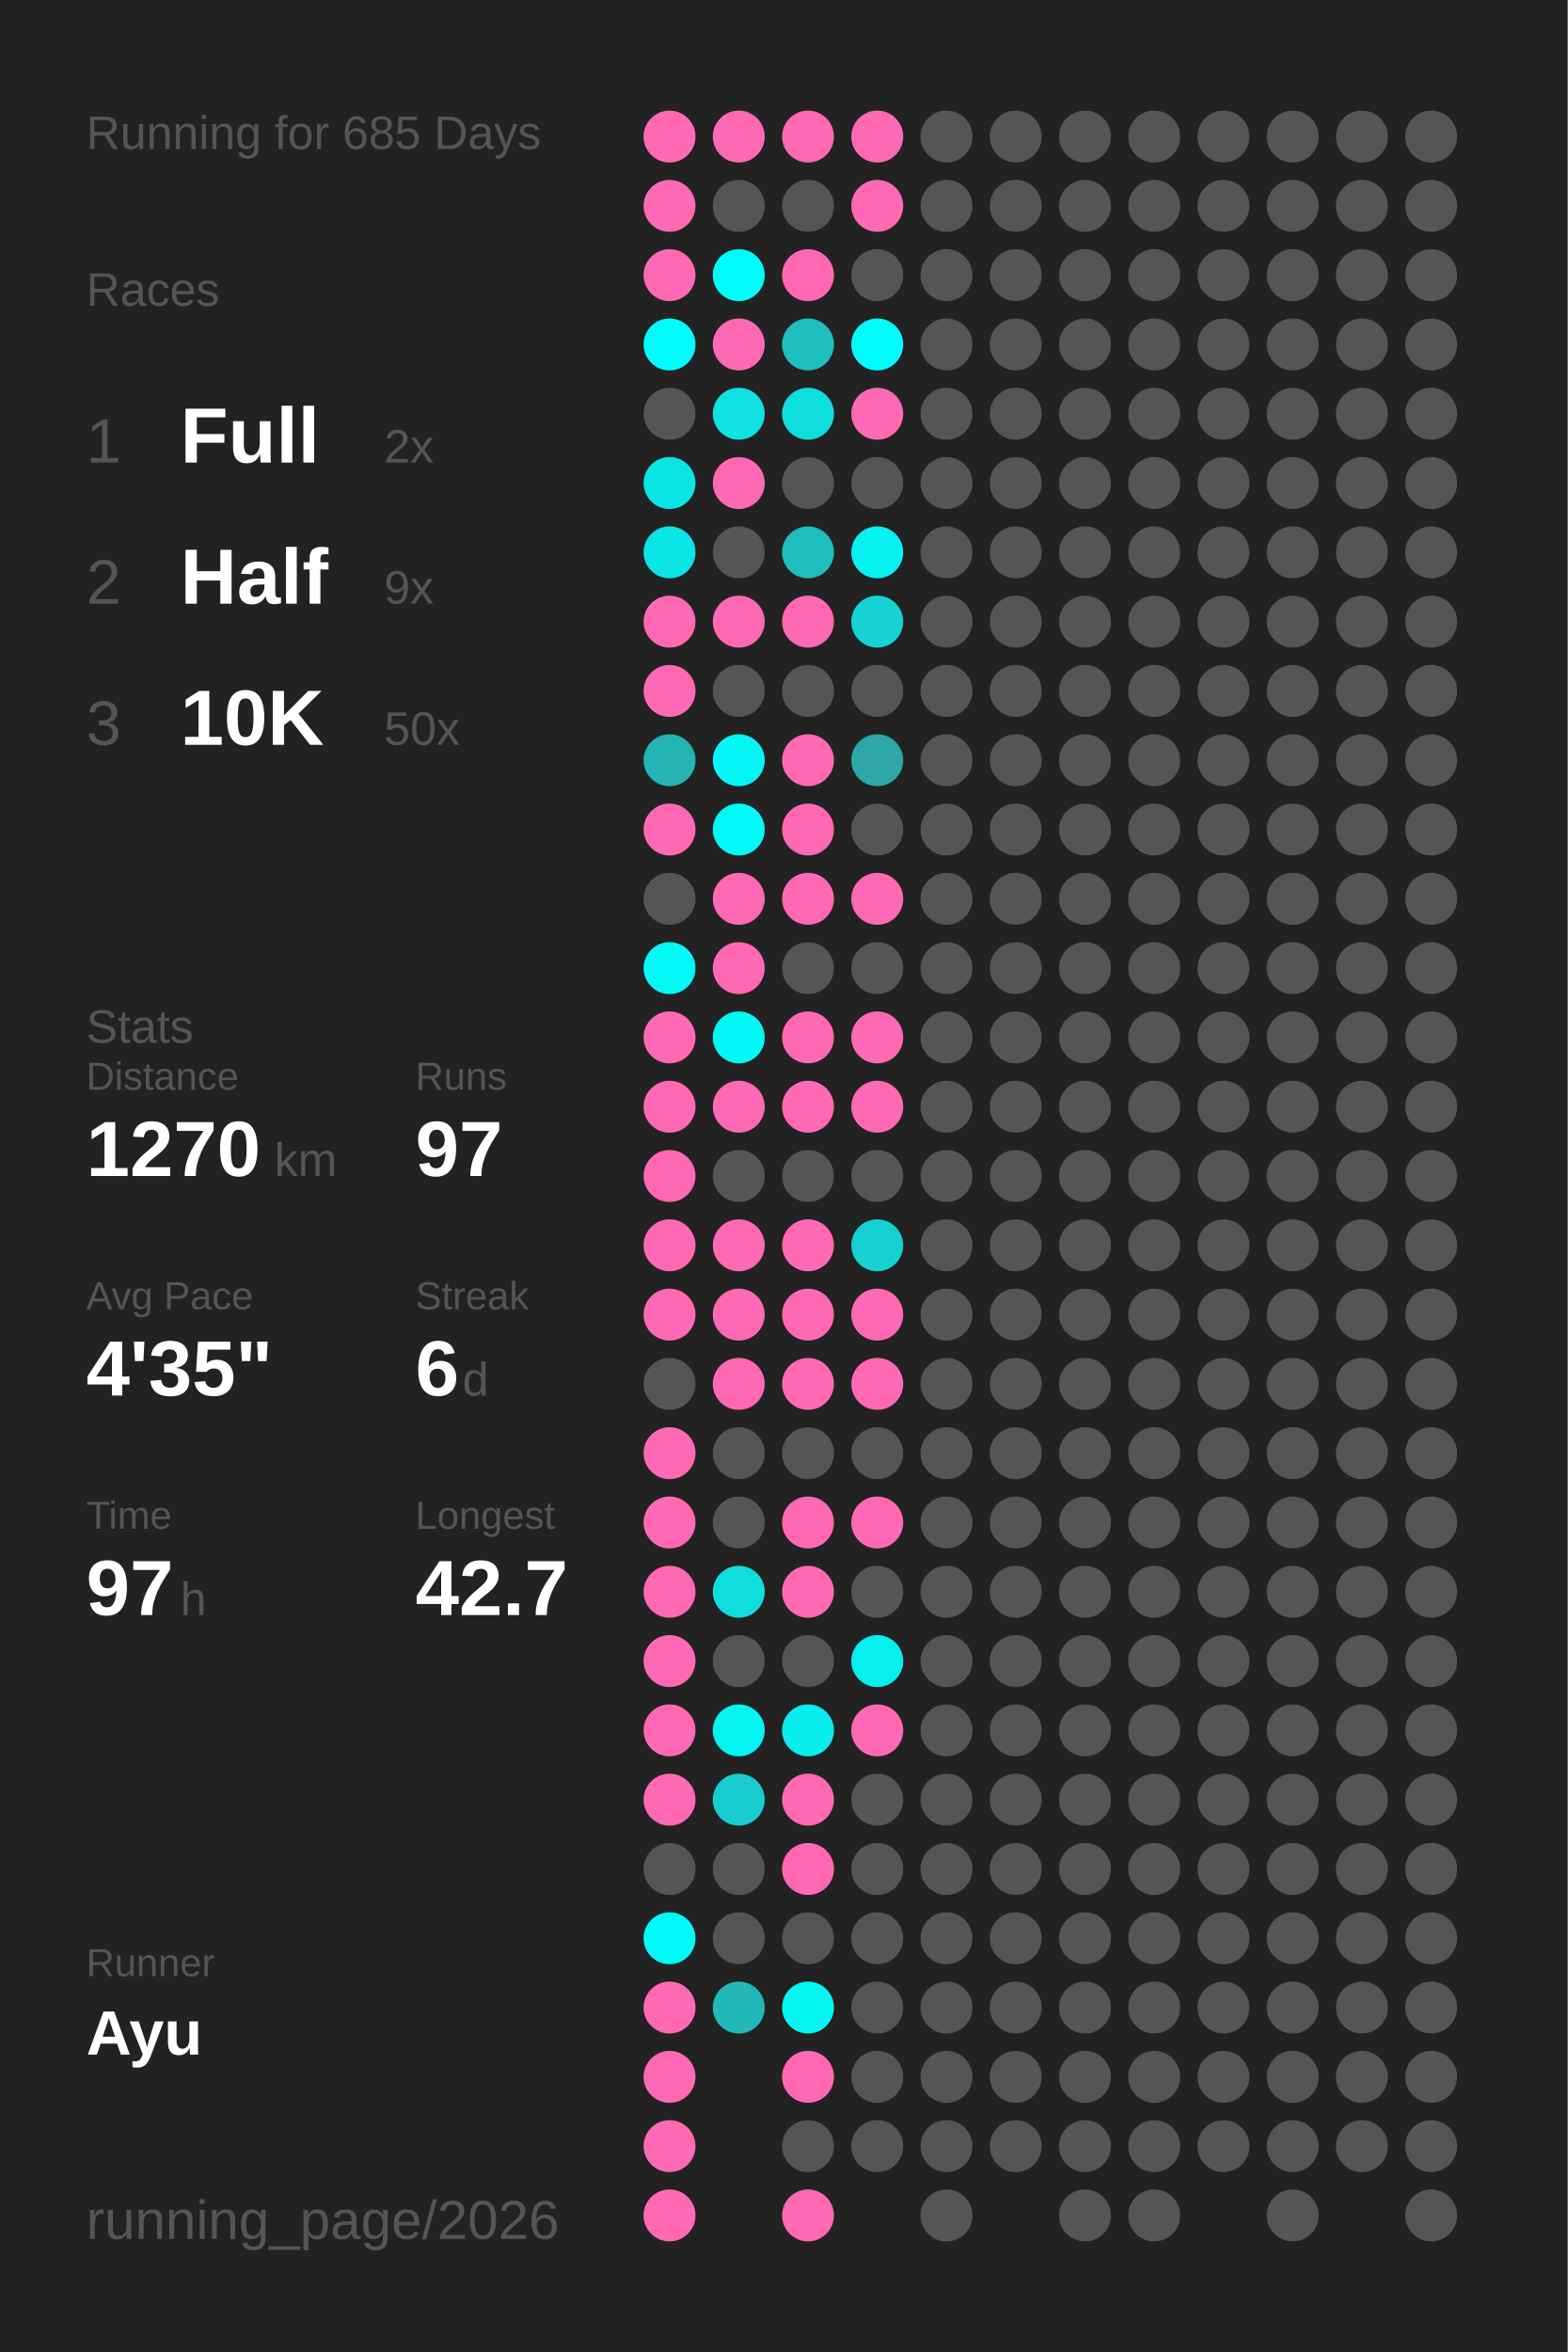
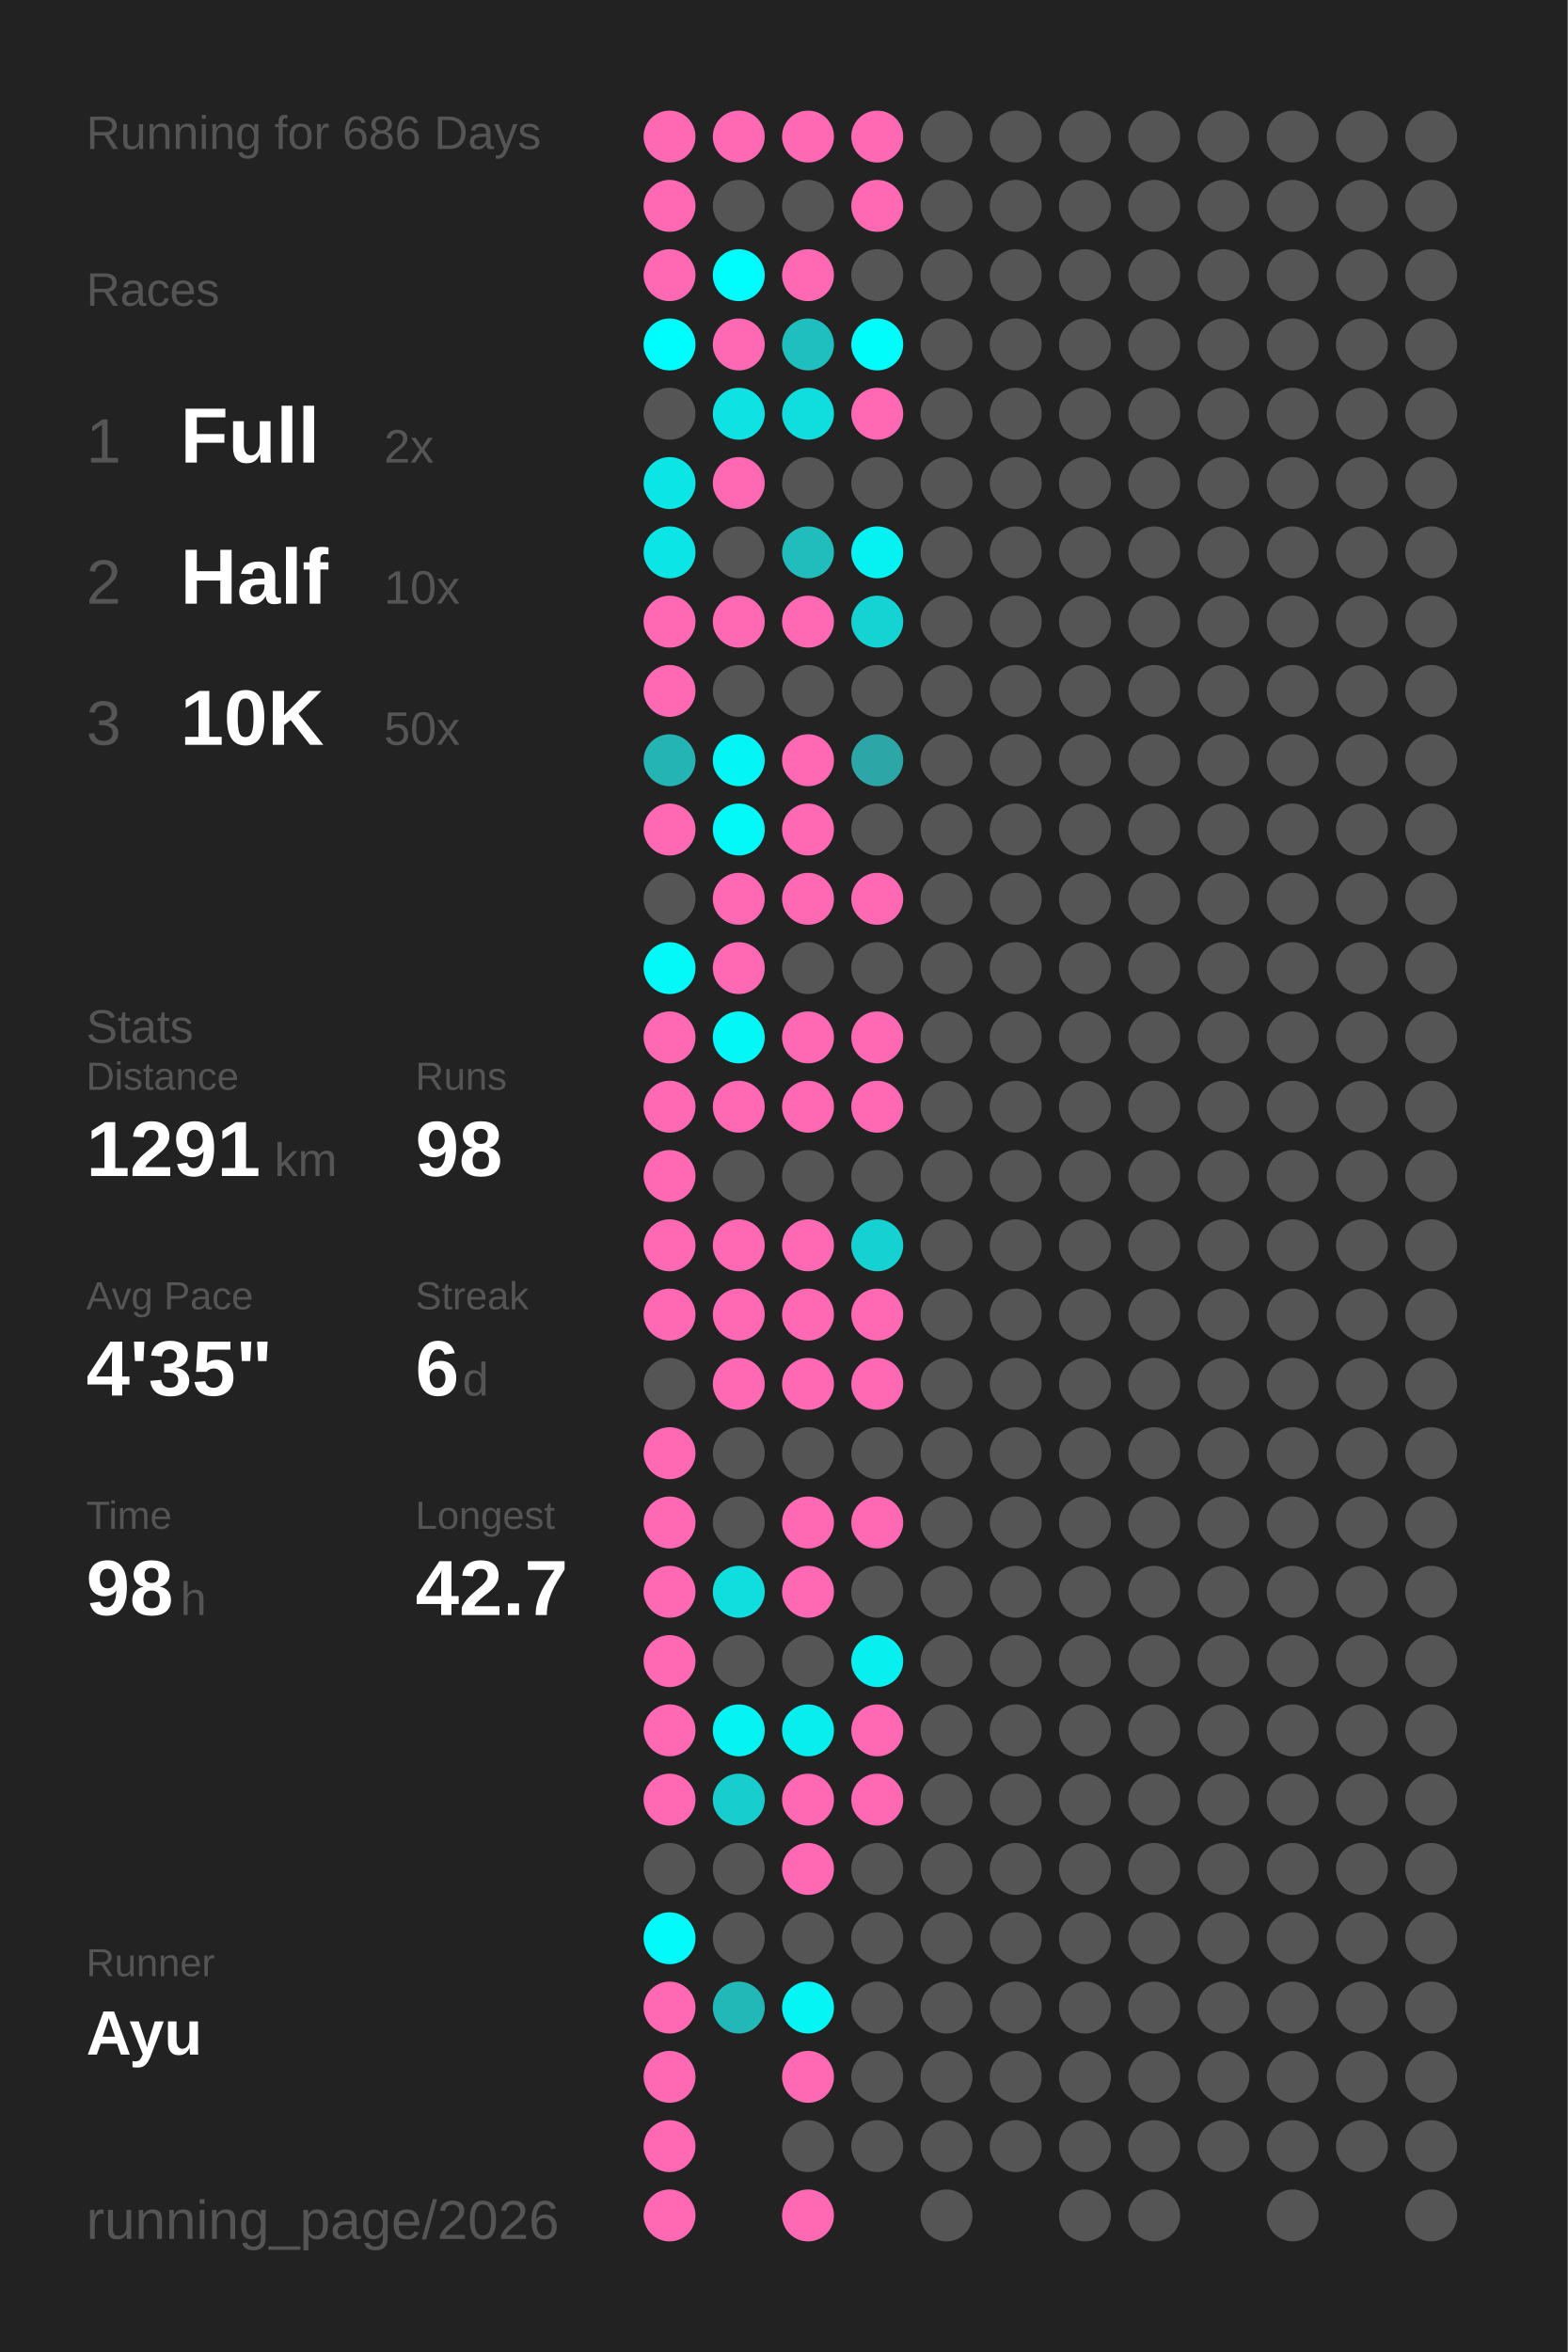
<svg xmlns="http://www.w3.org/2000/svg" baseProfile="full" height="300mm" version="1.1" viewBox="0,0,200,300" width="200mm">
  <defs />
  <rect fill="#222222" height="300" width="200" x="0" y="0" />
-   <text fill="#555555" style="font-size:6px; font-family:Arial;" x="11" y="19">Running for 685 Days</text>
+   <text fill="#555555" style="font-size:6px; font-family:Arial;" x="11" y="19">Running for 686 Days</text>
  <text fill="#555555" style="font-size:6px; font-family:Arial;" x="11" y="39">Races</text>
  <text fill="#555555" style="font-size:8px; font-family:Arial;" x="11" y="59">1</text>
  <text fill="#FFFFFF" style="font-size:10px; font-family:Arial; font-weight:bold;" x="23" y="59">Full</text>
  <text fill="#555555" style="font-size:6px; font-family:Arial;" x="49" y="59">2x</text>
  <text fill="#555555" style="font-size:8px; font-family:Arial;" x="11" y="77">2</text>
  <text fill="#FFFFFF" style="font-size:10px; font-family:Arial; font-weight:bold;" x="23" y="77">Half</text>
-   <text fill="#555555" style="font-size:6px; font-family:Arial;" x="49" y="77">9x</text>
+   <text fill="#555555" style="font-size:6px; font-family:Arial;" x="49" y="77">10x</text>
  <text fill="#555555" style="font-size:8px; font-family:Arial;" x="11" y="95">3</text>
  <text fill="#FFFFFF" style="font-size:10px; font-family:Arial; font-weight:bold;" x="23" y="95">10K</text>
  <text fill="#555555" style="font-size:6px; font-family:Arial;" x="49" y="95">50x</text>
  <text fill="#555555" style="font-size:6px; font-family:Arial;" x="11" y="133">Stats</text>
  <text fill="#555555" style="font-size:5px; font-family:Arial;" x="11" y="139">Distance</text>
-   <text fill="#FFFFFF" style="font-size:10px; font-family:Arial; font-weight:bold;" x="11" y="150">1270</text>
+   <text fill="#FFFFFF" style="font-size:10px; font-family:Arial; font-weight:bold;" x="11" y="150">1291</text>
  <text fill="#555555" style="font-size:6px; font-family:Arial;" x="35" y="150">km</text>
  <text fill="#555555" style="font-size:5px; font-family:Arial;" x="53" y="139">Runs</text>
-   <text fill="#FFFFFF" style="font-size:10px; font-family:Arial; font-weight:bold;" x="53" y="150">97</text>
+   <text fill="#FFFFFF" style="font-size:10px; font-family:Arial; font-weight:bold;" x="53" y="150">98</text>
  <text fill="#555555" style="font-size:5px; font-family:Arial;" x="11" y="167">Avg Pace</text>
  <text fill="#FFFFFF" style="font-size:10px; font-family:Arial; font-weight:bold;" x="11" y="178">4'35"</text>
  <text fill="#555555" style="font-size:5px; font-family:Arial;" x="53" y="167">Streak</text>
  <text fill="#FFFFFF" style="font-size:10px; font-family:Arial; font-weight:bold;" x="53" y="178">6</text>
  <text fill="#555555" style="font-size:6px; font-family:Arial;" x="59" y="178">d</text>
  <text fill="#555555" style="font-size:5px; font-family:Arial;" x="11" y="195">Time</text>
-   <text fill="#FFFFFF" style="font-size:10px; font-family:Arial; font-weight:bold;" x="11" y="206">97</text>
+   <text fill="#FFFFFF" style="font-size:10px; font-family:Arial; font-weight:bold;" x="11" y="206">98</text>
  <text fill="#555555" style="font-size:6px; font-family:Arial;" x="23" y="206">h</text>
  <text fill="#555555" style="font-size:5px; font-family:Arial;" x="53" y="195">Longest</text>
  <text fill="#FFFFFF" style="font-size:10px; font-family:Arial; font-weight:bold;" x="53" y="206">42.7</text>
  <text fill="#555555" style="font-size:5px; font-family:Arial;" x="11" y="252.065">Runner</text>
  <text fill="#FFFFFF" style="font-size:8px; font-family:Arial; font-weight:bold;" x="11" y="262.065">Ayu</text>
  <text fill="#555555" style="font-size:7px; font-family:Arial;" x="11" y="285.581">running_page/2026</text>
  <circle cx="85.417" cy="17.419" fill="#ff69b4" r="3.312" />
  <circle cx="85.417" cy="26.258" fill="#ff69b4" r="3.312" />
  <circle cx="85.417" cy="35.097" fill="#ff69b4" r="3.312" />
  <circle cx="85.417" cy="43.935" fill="#00fdfd" r="3.312" />
  <circle cx="85.417" cy="52.774" fill="#555555" r="3.312" />
  <circle cx="85.417" cy="61.613" fill="#0ce5e5" r="3.312" />
  <circle cx="85.417" cy="70.452" fill="#0ce5e5" r="3.312" />
  <circle cx="85.417" cy="79.29" fill="#ff69b4" r="3.312" />
  <circle cx="85.417" cy="88.129" fill="#ff69b4" r="3.312" />
  <circle cx="85.417" cy="96.968" fill="#25b4b4" r="3.312" />
  <circle cx="85.417" cy="105.806" fill="#ff69b4" r="3.312" />
  <circle cx="85.417" cy="114.645" fill="#555555" r="3.312" />
  <circle cx="85.417" cy="123.484" fill="#03f8f8" r="3.312" />
  <circle cx="85.417" cy="132.323" fill="#ff69b4" r="3.312" />
  <circle cx="85.417" cy="141.161" fill="#ff69b4" r="3.312" />
  <circle cx="85.417" cy="150" fill="#ff69b4" r="3.312" />
  <circle cx="85.417" cy="158.839" fill="#ff69b4" r="3.312" />
  <circle cx="85.417" cy="167.677" fill="#ff69b4" r="3.312" />
  <circle cx="85.417" cy="176.516" fill="#555555" r="3.312" />
  <circle cx="85.417" cy="185.355" fill="#ff69b4" r="3.312" />
  <circle cx="85.417" cy="194.194" fill="#ff69b4" r="3.312" />
  <circle cx="85.417" cy="203.032" fill="#ff69b4" r="3.312" />
  <circle cx="85.417" cy="211.871" fill="#ff69b4" r="3.312" />
  <circle cx="85.417" cy="220.71" fill="#ff69b4" r="3.312" />
  <circle cx="85.417" cy="229.548" fill="#ff69b4" r="3.312" />
  <circle cx="85.417" cy="238.387" fill="#555555" r="3.312" />
  <circle cx="85.417" cy="247.226" fill="#02fafa" r="3.312" />
  <circle cx="85.417" cy="256.065" fill="#ff69b4" r="3.312" />
  <circle cx="85.417" cy="264.903" fill="#ff69b4" r="3.312" />
  <circle cx="85.417" cy="273.742" fill="#ff69b4" r="3.312" />
  <circle cx="85.417" cy="282.581" fill="#ff69b4" r="3.312" />
  <circle cx="94.25" cy="17.419" fill="#ff69b4" r="3.312" />
  <circle cx="94.25" cy="26.258" fill="#555555" r="3.312" />
  <circle cx="94.25" cy="35.097" fill="#00fdfd" r="3.312" />
  <circle cx="94.25" cy="43.935" fill="#ff69b4" r="3.312" />
  <circle cx="94.25" cy="52.774" fill="#0ee2e2" r="3.312" />
  <circle cx="94.25" cy="61.613" fill="#ff69b4" r="3.312" />
  <circle cx="94.25" cy="70.452" fill="#555555" r="3.312" />
  <circle cx="94.25" cy="79.29" fill="#ff69b4" r="3.312" />
  <circle cx="94.25" cy="88.129" fill="#555555" r="3.312" />
  <circle cx="94.25" cy="96.968" fill="#04f5f5" r="3.312" />
  <circle cx="94.25" cy="105.806" fill="#03f8f8" r="3.312" />
  <circle cx="94.25" cy="114.645" fill="#ff69b4" r="3.312" />
  <circle cx="94.25" cy="123.484" fill="#ff69b4" r="3.312" />
  <circle cx="94.25" cy="132.323" fill="#03f7f7" r="3.312" />
  <circle cx="94.25" cy="141.161" fill="#ff69b4" r="3.312" />
  <circle cx="94.25" cy="150" fill="#555555" r="3.312" />
  <circle cx="94.25" cy="158.839" fill="#ff69b4" r="3.312" />
  <circle cx="94.25" cy="167.677" fill="#ff69b4" r="3.312" />
  <circle cx="94.25" cy="176.516" fill="#ff69b4" r="3.312" />
  <circle cx="94.25" cy="185.355" fill="#555555" r="3.312" />
  <circle cx="94.25" cy="194.194" fill="#555555" r="3.312" />
  <circle cx="94.25" cy="203.032" fill="#10dede" r="3.312" />
  <circle cx="94.25" cy="211.871" fill="#555555" r="3.312" />
  <circle cx="94.25" cy="220.71" fill="#05f3f3" r="3.312" />
  <circle cx="94.25" cy="229.548" fill="#18cdcd" r="3.312" />
  <circle cx="94.25" cy="238.387" fill="#555555" r="3.312" />
  <circle cx="94.25" cy="247.226" fill="#555555" r="3.312" />
  <circle cx="94.25" cy="256.065" fill="#23b8b8" r="3.312" />
  <circle cx="103.083" cy="17.419" fill="#ff69b4" r="3.312" />
  <circle cx="103.083" cy="26.258" fill="#555555" r="3.312" />
  <circle cx="103.083" cy="35.097" fill="#ff69b4" r="3.312" />
  <circle cx="103.083" cy="43.935" fill="#1fbfbf" r="3.312" />
  <circle cx="103.083" cy="52.774" fill="#10dede" r="3.312" />
  <circle cx="103.083" cy="61.613" fill="#555555" r="3.312" />
  <circle cx="103.083" cy="70.452" fill="#21bcbc" r="3.312" />
  <circle cx="103.083" cy="79.29" fill="#ff69b4" r="3.312" />
  <circle cx="103.083" cy="88.129" fill="#555555" r="3.312" />
  <circle cx="103.083" cy="96.968" fill="#ff69b4" r="3.312" />
  <circle cx="103.083" cy="105.806" fill="#ff69b4" r="3.312" />
  <circle cx="103.083" cy="114.645" fill="#ff69b4" r="3.312" />
  <circle cx="103.083" cy="123.484" fill="#555555" r="3.312" />
  <circle cx="103.083" cy="132.323" fill="#ff69b4" r="3.312" />
  <circle cx="103.083" cy="141.161" fill="#ff69b4" r="3.312" />
  <circle cx="103.083" cy="150" fill="#555555" r="3.312" />
  <circle cx="103.083" cy="158.839" fill="#ff69b4" r="3.312" />
  <circle cx="103.083" cy="167.677" fill="#ff69b4" r="3.312" />
  <circle cx="103.083" cy="176.516" fill="#ff69b4" r="3.312" />
  <circle cx="103.083" cy="185.355" fill="#555555" r="3.312" />
  <circle cx="103.083" cy="194.194" fill="#ff69b4" r="3.312" />
  <circle cx="103.083" cy="203.032" fill="#ff69b4" r="3.312" />
  <circle cx="103.083" cy="211.871" fill="#555555" r="3.312" />
  <circle cx="103.083" cy="220.71" fill="#08eeee" r="3.312" />
  <circle cx="103.083" cy="229.548" fill="#ff69b4" r="3.312" />
  <circle cx="103.083" cy="238.387" fill="#ff69b4" r="3.312" />
  <circle cx="103.083" cy="247.226" fill="#555555" r="3.312" />
  <circle cx="103.083" cy="256.065" fill="#05f4f4" r="3.312" />
  <circle cx="103.083" cy="264.903" fill="#ff69b4" r="3.312" />
  <circle cx="103.083" cy="273.742" fill="#555555" r="3.312" />
  <circle cx="103.083" cy="282.581" fill="#ff69b4" r="3.312" />
  <circle cx="111.917" cy="17.419" fill="#ff69b4" r="3.312" />
  <circle cx="111.917" cy="26.258" fill="#ff69b4" r="3.312" />
  <circle cx="111.917" cy="35.097" fill="#555555" r="3.312" />
  <circle cx="111.917" cy="43.935" fill="#01fcfc" r="3.312" />
  <circle cx="111.917" cy="52.774" fill="#ff69b4" r="3.312" />
  <circle cx="111.917" cy="61.613" fill="#555555" r="3.312" />
  <circle cx="111.917" cy="70.452" fill="#06f1f1" r="3.312" />
  <circle cx="111.917" cy="79.29" fill="#15d3d3" r="3.312" />
  <circle cx="111.917" cy="88.129" fill="#555555" r="3.312" />
  <circle cx="111.917" cy="96.968" fill="#2ca6a6" r="3.312" />
  <circle cx="111.917" cy="105.806" fill="#555555" r="3.312" />
  <circle cx="111.917" cy="114.645" fill="#ff69b4" r="3.312" />
  <circle cx="111.917" cy="123.484" fill="#555555" r="3.312" />
  <circle cx="111.917" cy="132.323" fill="#ff69b4" r="3.312" />
  <circle cx="111.917" cy="141.161" fill="#ff69b4" r="3.312" />
  <circle cx="111.917" cy="150" fill="#555555" r="3.312" />
  <circle cx="111.917" cy="158.839" fill="#16d1d1" r="3.312" />
  <circle cx="111.917" cy="167.677" fill="#ff69b4" r="3.312" />
  <circle cx="111.917" cy="176.516" fill="#ff69b4" r="3.312" />
  <circle cx="111.917" cy="185.355" fill="#555555" r="3.312" />
  <circle cx="111.917" cy="194.194" fill="#ff69b4" r="3.312" />
  <circle cx="111.917" cy="203.032" fill="#555555" r="3.312" />
  <circle cx="111.917" cy="211.871" fill="#07efef" r="3.312" />
  <circle cx="111.917" cy="220.71" fill="#ff69b4" r="3.312" />
-   <circle cx="111.917" cy="229.548" fill="#555555" r="3.312" />
+   <circle cx="111.917" cy="229.548" fill="#ff69b4" r="3.312" />
  <circle cx="111.917" cy="238.387" fill="#555555" r="3.312" />
  <circle cx="111.917" cy="247.226" fill="#555555" r="3.312" />
  <circle cx="111.917" cy="256.065" fill="#555555" r="3.312" />
  <circle cx="111.917" cy="264.903" fill="#555555" r="3.312" />
  <circle cx="111.917" cy="273.742" fill="#555555" r="3.312" />
  <circle cx="120.75" cy="17.419" fill="#555555" r="3.312" />
  <circle cx="120.75" cy="26.258" fill="#555555" r="3.312" />
  <circle cx="120.75" cy="35.097" fill="#555555" r="3.312" />
  <circle cx="120.75" cy="43.935" fill="#555555" r="3.312" />
  <circle cx="120.75" cy="52.774" fill="#555555" r="3.312" />
  <circle cx="120.75" cy="61.613" fill="#555555" r="3.312" />
  <circle cx="120.75" cy="70.452" fill="#555555" r="3.312" />
  <circle cx="120.75" cy="79.29" fill="#555555" r="3.312" />
  <circle cx="120.75" cy="88.129" fill="#555555" r="3.312" />
  <circle cx="120.75" cy="96.968" fill="#555555" r="3.312" />
  <circle cx="120.75" cy="105.806" fill="#555555" r="3.312" />
  <circle cx="120.75" cy="114.645" fill="#555555" r="3.312" />
  <circle cx="120.75" cy="123.484" fill="#555555" r="3.312" />
  <circle cx="120.75" cy="132.323" fill="#555555" r="3.312" />
  <circle cx="120.75" cy="141.161" fill="#555555" r="3.312" />
  <circle cx="120.75" cy="150" fill="#555555" r="3.312" />
  <circle cx="120.75" cy="158.839" fill="#555555" r="3.312" />
  <circle cx="120.75" cy="167.677" fill="#555555" r="3.312" />
  <circle cx="120.75" cy="176.516" fill="#555555" r="3.312" />
  <circle cx="120.75" cy="185.355" fill="#555555" r="3.312" />
  <circle cx="120.75" cy="194.194" fill="#555555" r="3.312" />
  <circle cx="120.75" cy="203.032" fill="#555555" r="3.312" />
  <circle cx="120.75" cy="211.871" fill="#555555" r="3.312" />
  <circle cx="120.75" cy="220.71" fill="#555555" r="3.312" />
  <circle cx="120.75" cy="229.548" fill="#555555" r="3.312" />
  <circle cx="120.75" cy="238.387" fill="#555555" r="3.312" />
  <circle cx="120.75" cy="247.226" fill="#555555" r="3.312" />
  <circle cx="120.75" cy="256.065" fill="#555555" r="3.312" />
  <circle cx="120.75" cy="264.903" fill="#555555" r="3.312" />
  <circle cx="120.75" cy="273.742" fill="#555555" r="3.312" />
  <circle cx="120.75" cy="282.581" fill="#555555" r="3.312" />
  <circle cx="129.583" cy="17.419" fill="#555555" r="3.312" />
  <circle cx="129.583" cy="26.258" fill="#555555" r="3.312" />
  <circle cx="129.583" cy="35.097" fill="#555555" r="3.312" />
  <circle cx="129.583" cy="43.935" fill="#555555" r="3.312" />
  <circle cx="129.583" cy="52.774" fill="#555555" r="3.312" />
  <circle cx="129.583" cy="61.613" fill="#555555" r="3.312" />
  <circle cx="129.583" cy="70.452" fill="#555555" r="3.312" />
  <circle cx="129.583" cy="79.29" fill="#555555" r="3.312" />
  <circle cx="129.583" cy="88.129" fill="#555555" r="3.312" />
  <circle cx="129.583" cy="96.968" fill="#555555" r="3.312" />
  <circle cx="129.583" cy="105.806" fill="#555555" r="3.312" />
  <circle cx="129.583" cy="114.645" fill="#555555" r="3.312" />
  <circle cx="129.583" cy="123.484" fill="#555555" r="3.312" />
  <circle cx="129.583" cy="132.323" fill="#555555" r="3.312" />
  <circle cx="129.583" cy="141.161" fill="#555555" r="3.312" />
  <circle cx="129.583" cy="150" fill="#555555" r="3.312" />
  <circle cx="129.583" cy="158.839" fill="#555555" r="3.312" />
  <circle cx="129.583" cy="167.677" fill="#555555" r="3.312" />
  <circle cx="129.583" cy="176.516" fill="#555555" r="3.312" />
  <circle cx="129.583" cy="185.355" fill="#555555" r="3.312" />
  <circle cx="129.583" cy="194.194" fill="#555555" r="3.312" />
  <circle cx="129.583" cy="203.032" fill="#555555" r="3.312" />
  <circle cx="129.583" cy="211.871" fill="#555555" r="3.312" />
  <circle cx="129.583" cy="220.71" fill="#555555" r="3.312" />
  <circle cx="129.583" cy="229.548" fill="#555555" r="3.312" />
  <circle cx="129.583" cy="238.387" fill="#555555" r="3.312" />
  <circle cx="129.583" cy="247.226" fill="#555555" r="3.312" />
  <circle cx="129.583" cy="256.065" fill="#555555" r="3.312" />
  <circle cx="129.583" cy="264.903" fill="#555555" r="3.312" />
  <circle cx="129.583" cy="273.742" fill="#555555" r="3.312" />
  <circle cx="138.417" cy="17.419" fill="#555555" r="3.312" />
  <circle cx="138.417" cy="26.258" fill="#555555" r="3.312" />
  <circle cx="138.417" cy="35.097" fill="#555555" r="3.312" />
  <circle cx="138.417" cy="43.935" fill="#555555" r="3.312" />
  <circle cx="138.417" cy="52.774" fill="#555555" r="3.312" />
  <circle cx="138.417" cy="61.613" fill="#555555" r="3.312" />
  <circle cx="138.417" cy="70.452" fill="#555555" r="3.312" />
  <circle cx="138.417" cy="79.29" fill="#555555" r="3.312" />
  <circle cx="138.417" cy="88.129" fill="#555555" r="3.312" />
  <circle cx="138.417" cy="96.968" fill="#555555" r="3.312" />
  <circle cx="138.417" cy="105.806" fill="#555555" r="3.312" />
  <circle cx="138.417" cy="114.645" fill="#555555" r="3.312" />
  <circle cx="138.417" cy="123.484" fill="#555555" r="3.312" />
  <circle cx="138.417" cy="132.323" fill="#555555" r="3.312" />
  <circle cx="138.417" cy="141.161" fill="#555555" r="3.312" />
  <circle cx="138.417" cy="150" fill="#555555" r="3.312" />
  <circle cx="138.417" cy="158.839" fill="#555555" r="3.312" />
  <circle cx="138.417" cy="167.677" fill="#555555" r="3.312" />
  <circle cx="138.417" cy="176.516" fill="#555555" r="3.312" />
  <circle cx="138.417" cy="185.355" fill="#555555" r="3.312" />
  <circle cx="138.417" cy="194.194" fill="#555555" r="3.312" />
  <circle cx="138.417" cy="203.032" fill="#555555" r="3.312" />
  <circle cx="138.417" cy="211.871" fill="#555555" r="3.312" />
  <circle cx="138.417" cy="220.71" fill="#555555" r="3.312" />
  <circle cx="138.417" cy="229.548" fill="#555555" r="3.312" />
  <circle cx="138.417" cy="238.387" fill="#555555" r="3.312" />
  <circle cx="138.417" cy="247.226" fill="#555555" r="3.312" />
  <circle cx="138.417" cy="256.065" fill="#555555" r="3.312" />
  <circle cx="138.417" cy="264.903" fill="#555555" r="3.312" />
  <circle cx="138.417" cy="273.742" fill="#555555" r="3.312" />
  <circle cx="138.417" cy="282.581" fill="#555555" r="3.312" />
  <circle cx="147.25" cy="17.419" fill="#555555" r="3.312" />
  <circle cx="147.25" cy="26.258" fill="#555555" r="3.312" />
  <circle cx="147.25" cy="35.097" fill="#555555" r="3.312" />
  <circle cx="147.25" cy="43.935" fill="#555555" r="3.312" />
  <circle cx="147.25" cy="52.774" fill="#555555" r="3.312" />
  <circle cx="147.25" cy="61.613" fill="#555555" r="3.312" />
  <circle cx="147.25" cy="70.452" fill="#555555" r="3.312" />
  <circle cx="147.25" cy="79.29" fill="#555555" r="3.312" />
  <circle cx="147.25" cy="88.129" fill="#555555" r="3.312" />
  <circle cx="147.25" cy="96.968" fill="#555555" r="3.312" />
  <circle cx="147.25" cy="105.806" fill="#555555" r="3.312" />
  <circle cx="147.25" cy="114.645" fill="#555555" r="3.312" />
  <circle cx="147.25" cy="123.484" fill="#555555" r="3.312" />
  <circle cx="147.25" cy="132.323" fill="#555555" r="3.312" />
  <circle cx="147.25" cy="141.161" fill="#555555" r="3.312" />
  <circle cx="147.25" cy="150" fill="#555555" r="3.312" />
  <circle cx="147.25" cy="158.839" fill="#555555" r="3.312" />
  <circle cx="147.25" cy="167.677" fill="#555555" r="3.312" />
  <circle cx="147.25" cy="176.516" fill="#555555" r="3.312" />
  <circle cx="147.25" cy="185.355" fill="#555555" r="3.312" />
  <circle cx="147.25" cy="194.194" fill="#555555" r="3.312" />
  <circle cx="147.25" cy="203.032" fill="#555555" r="3.312" />
  <circle cx="147.25" cy="211.871" fill="#555555" r="3.312" />
  <circle cx="147.25" cy="220.71" fill="#555555" r="3.312" />
  <circle cx="147.25" cy="229.548" fill="#555555" r="3.312" />
  <circle cx="147.25" cy="238.387" fill="#555555" r="3.312" />
  <circle cx="147.25" cy="247.226" fill="#555555" r="3.312" />
  <circle cx="147.25" cy="256.065" fill="#555555" r="3.312" />
  <circle cx="147.25" cy="264.903" fill="#555555" r="3.312" />
  <circle cx="147.25" cy="273.742" fill="#555555" r="3.312" />
  <circle cx="147.25" cy="282.581" fill="#555555" r="3.312" />
  <circle cx="156.083" cy="17.419" fill="#555555" r="3.312" />
  <circle cx="156.083" cy="26.258" fill="#555555" r="3.312" />
  <circle cx="156.083" cy="35.097" fill="#555555" r="3.312" />
  <circle cx="156.083" cy="43.935" fill="#555555" r="3.312" />
  <circle cx="156.083" cy="52.774" fill="#555555" r="3.312" />
  <circle cx="156.083" cy="61.613" fill="#555555" r="3.312" />
  <circle cx="156.083" cy="70.452" fill="#555555" r="3.312" />
  <circle cx="156.083" cy="79.29" fill="#555555" r="3.312" />
  <circle cx="156.083" cy="88.129" fill="#555555" r="3.312" />
  <circle cx="156.083" cy="96.968" fill="#555555" r="3.312" />
  <circle cx="156.083" cy="105.806" fill="#555555" r="3.312" />
  <circle cx="156.083" cy="114.645" fill="#555555" r="3.312" />
  <circle cx="156.083" cy="123.484" fill="#555555" r="3.312" />
  <circle cx="156.083" cy="132.323" fill="#555555" r="3.312" />
  <circle cx="156.083" cy="141.161" fill="#555555" r="3.312" />
  <circle cx="156.083" cy="150" fill="#555555" r="3.312" />
  <circle cx="156.083" cy="158.839" fill="#555555" r="3.312" />
  <circle cx="156.083" cy="167.677" fill="#555555" r="3.312" />
  <circle cx="156.083" cy="176.516" fill="#555555" r="3.312" />
  <circle cx="156.083" cy="185.355" fill="#555555" r="3.312" />
  <circle cx="156.083" cy="194.194" fill="#555555" r="3.312" />
  <circle cx="156.083" cy="203.032" fill="#555555" r="3.312" />
  <circle cx="156.083" cy="211.871" fill="#555555" r="3.312" />
  <circle cx="156.083" cy="220.71" fill="#555555" r="3.312" />
  <circle cx="156.083" cy="229.548" fill="#555555" r="3.312" />
  <circle cx="156.083" cy="238.387" fill="#555555" r="3.312" />
  <circle cx="156.083" cy="247.226" fill="#555555" r="3.312" />
  <circle cx="156.083" cy="256.065" fill="#555555" r="3.312" />
  <circle cx="156.083" cy="264.903" fill="#555555" r="3.312" />
  <circle cx="156.083" cy="273.742" fill="#555555" r="3.312" />
  <circle cx="164.917" cy="17.419" fill="#555555" r="3.312" />
  <circle cx="164.917" cy="26.258" fill="#555555" r="3.312" />
  <circle cx="164.917" cy="35.097" fill="#555555" r="3.312" />
  <circle cx="164.917" cy="43.935" fill="#555555" r="3.312" />
  <circle cx="164.917" cy="52.774" fill="#555555" r="3.312" />
  <circle cx="164.917" cy="61.613" fill="#555555" r="3.312" />
  <circle cx="164.917" cy="70.452" fill="#555555" r="3.312" />
  <circle cx="164.917" cy="79.29" fill="#555555" r="3.312" />
  <circle cx="164.917" cy="88.129" fill="#555555" r="3.312" />
  <circle cx="164.917" cy="96.968" fill="#555555" r="3.312" />
  <circle cx="164.917" cy="105.806" fill="#555555" r="3.312" />
  <circle cx="164.917" cy="114.645" fill="#555555" r="3.312" />
  <circle cx="164.917" cy="123.484" fill="#555555" r="3.312" />
  <circle cx="164.917" cy="132.323" fill="#555555" r="3.312" />
  <circle cx="164.917" cy="141.161" fill="#555555" r="3.312" />
  <circle cx="164.917" cy="150" fill="#555555" r="3.312" />
  <circle cx="164.917" cy="158.839" fill="#555555" r="3.312" />
  <circle cx="164.917" cy="167.677" fill="#555555" r="3.312" />
  <circle cx="164.917" cy="176.516" fill="#555555" r="3.312" />
  <circle cx="164.917" cy="185.355" fill="#555555" r="3.312" />
  <circle cx="164.917" cy="194.194" fill="#555555" r="3.312" />
  <circle cx="164.917" cy="203.032" fill="#555555" r="3.312" />
  <circle cx="164.917" cy="211.871" fill="#555555" r="3.312" />
  <circle cx="164.917" cy="220.71" fill="#555555" r="3.312" />
  <circle cx="164.917" cy="229.548" fill="#555555" r="3.312" />
  <circle cx="164.917" cy="238.387" fill="#555555" r="3.312" />
  <circle cx="164.917" cy="247.226" fill="#555555" r="3.312" />
  <circle cx="164.917" cy="256.065" fill="#555555" r="3.312" />
  <circle cx="164.917" cy="264.903" fill="#555555" r="3.312" />
  <circle cx="164.917" cy="273.742" fill="#555555" r="3.312" />
  <circle cx="164.917" cy="282.581" fill="#555555" r="3.312" />
  <circle cx="173.75" cy="17.419" fill="#555555" r="3.312" />
  <circle cx="173.75" cy="26.258" fill="#555555" r="3.312" />
  <circle cx="173.75" cy="35.097" fill="#555555" r="3.312" />
  <circle cx="173.75" cy="43.935" fill="#555555" r="3.312" />
  <circle cx="173.75" cy="52.774" fill="#555555" r="3.312" />
  <circle cx="173.75" cy="61.613" fill="#555555" r="3.312" />
  <circle cx="173.75" cy="70.452" fill="#555555" r="3.312" />
  <circle cx="173.75" cy="79.29" fill="#555555" r="3.312" />
  <circle cx="173.75" cy="88.129" fill="#555555" r="3.312" />
  <circle cx="173.75" cy="96.968" fill="#555555" r="3.312" />
  <circle cx="173.75" cy="105.806" fill="#555555" r="3.312" />
  <circle cx="173.75" cy="114.645" fill="#555555" r="3.312" />
  <circle cx="173.75" cy="123.484" fill="#555555" r="3.312" />
  <circle cx="173.75" cy="132.323" fill="#555555" r="3.312" />
  <circle cx="173.75" cy="141.161" fill="#555555" r="3.312" />
  <circle cx="173.75" cy="150" fill="#555555" r="3.312" />
  <circle cx="173.75" cy="158.839" fill="#555555" r="3.312" />
  <circle cx="173.75" cy="167.677" fill="#555555" r="3.312" />
  <circle cx="173.75" cy="176.516" fill="#555555" r="3.312" />
  <circle cx="173.75" cy="185.355" fill="#555555" r="3.312" />
  <circle cx="173.75" cy="194.194" fill="#555555" r="3.312" />
  <circle cx="173.75" cy="203.032" fill="#555555" r="3.312" />
  <circle cx="173.75" cy="211.871" fill="#555555" r="3.312" />
  <circle cx="173.75" cy="220.71" fill="#555555" r="3.312" />
  <circle cx="173.75" cy="229.548" fill="#555555" r="3.312" />
  <circle cx="173.75" cy="238.387" fill="#555555" r="3.312" />
  <circle cx="173.75" cy="247.226" fill="#555555" r="3.312" />
  <circle cx="173.75" cy="256.065" fill="#555555" r="3.312" />
  <circle cx="173.75" cy="264.903" fill="#555555" r="3.312" />
  <circle cx="173.75" cy="273.742" fill="#555555" r="3.312" />
  <circle cx="182.583" cy="17.419" fill="#555555" r="3.312" />
  <circle cx="182.583" cy="26.258" fill="#555555" r="3.312" />
  <circle cx="182.583" cy="35.097" fill="#555555" r="3.312" />
  <circle cx="182.583" cy="43.935" fill="#555555" r="3.312" />
  <circle cx="182.583" cy="52.774" fill="#555555" r="3.312" />
  <circle cx="182.583" cy="61.613" fill="#555555" r="3.312" />
  <circle cx="182.583" cy="70.452" fill="#555555" r="3.312" />
  <circle cx="182.583" cy="79.29" fill="#555555" r="3.312" />
  <circle cx="182.583" cy="88.129" fill="#555555" r="3.312" />
  <circle cx="182.583" cy="96.968" fill="#555555" r="3.312" />
  <circle cx="182.583" cy="105.806" fill="#555555" r="3.312" />
  <circle cx="182.583" cy="114.645" fill="#555555" r="3.312" />
  <circle cx="182.583" cy="123.484" fill="#555555" r="3.312" />
  <circle cx="182.583" cy="132.323" fill="#555555" r="3.312" />
  <circle cx="182.583" cy="141.161" fill="#555555" r="3.312" />
  <circle cx="182.583" cy="150" fill="#555555" r="3.312" />
  <circle cx="182.583" cy="158.839" fill="#555555" r="3.312" />
  <circle cx="182.583" cy="167.677" fill="#555555" r="3.312" />
  <circle cx="182.583" cy="176.516" fill="#555555" r="3.312" />
  <circle cx="182.583" cy="185.355" fill="#555555" r="3.312" />
  <circle cx="182.583" cy="194.194" fill="#555555" r="3.312" />
  <circle cx="182.583" cy="203.032" fill="#555555" r="3.312" />
  <circle cx="182.583" cy="211.871" fill="#555555" r="3.312" />
  <circle cx="182.583" cy="220.71" fill="#555555" r="3.312" />
  <circle cx="182.583" cy="229.548" fill="#555555" r="3.312" />
  <circle cx="182.583" cy="238.387" fill="#555555" r="3.312" />
  <circle cx="182.583" cy="247.226" fill="#555555" r="3.312" />
  <circle cx="182.583" cy="256.065" fill="#555555" r="3.312" />
  <circle cx="182.583" cy="264.903" fill="#555555" r="3.312" />
  <circle cx="182.583" cy="273.742" fill="#555555" r="3.312" />
  <circle cx="182.583" cy="282.581" fill="#555555" r="3.312" />
</svg>
